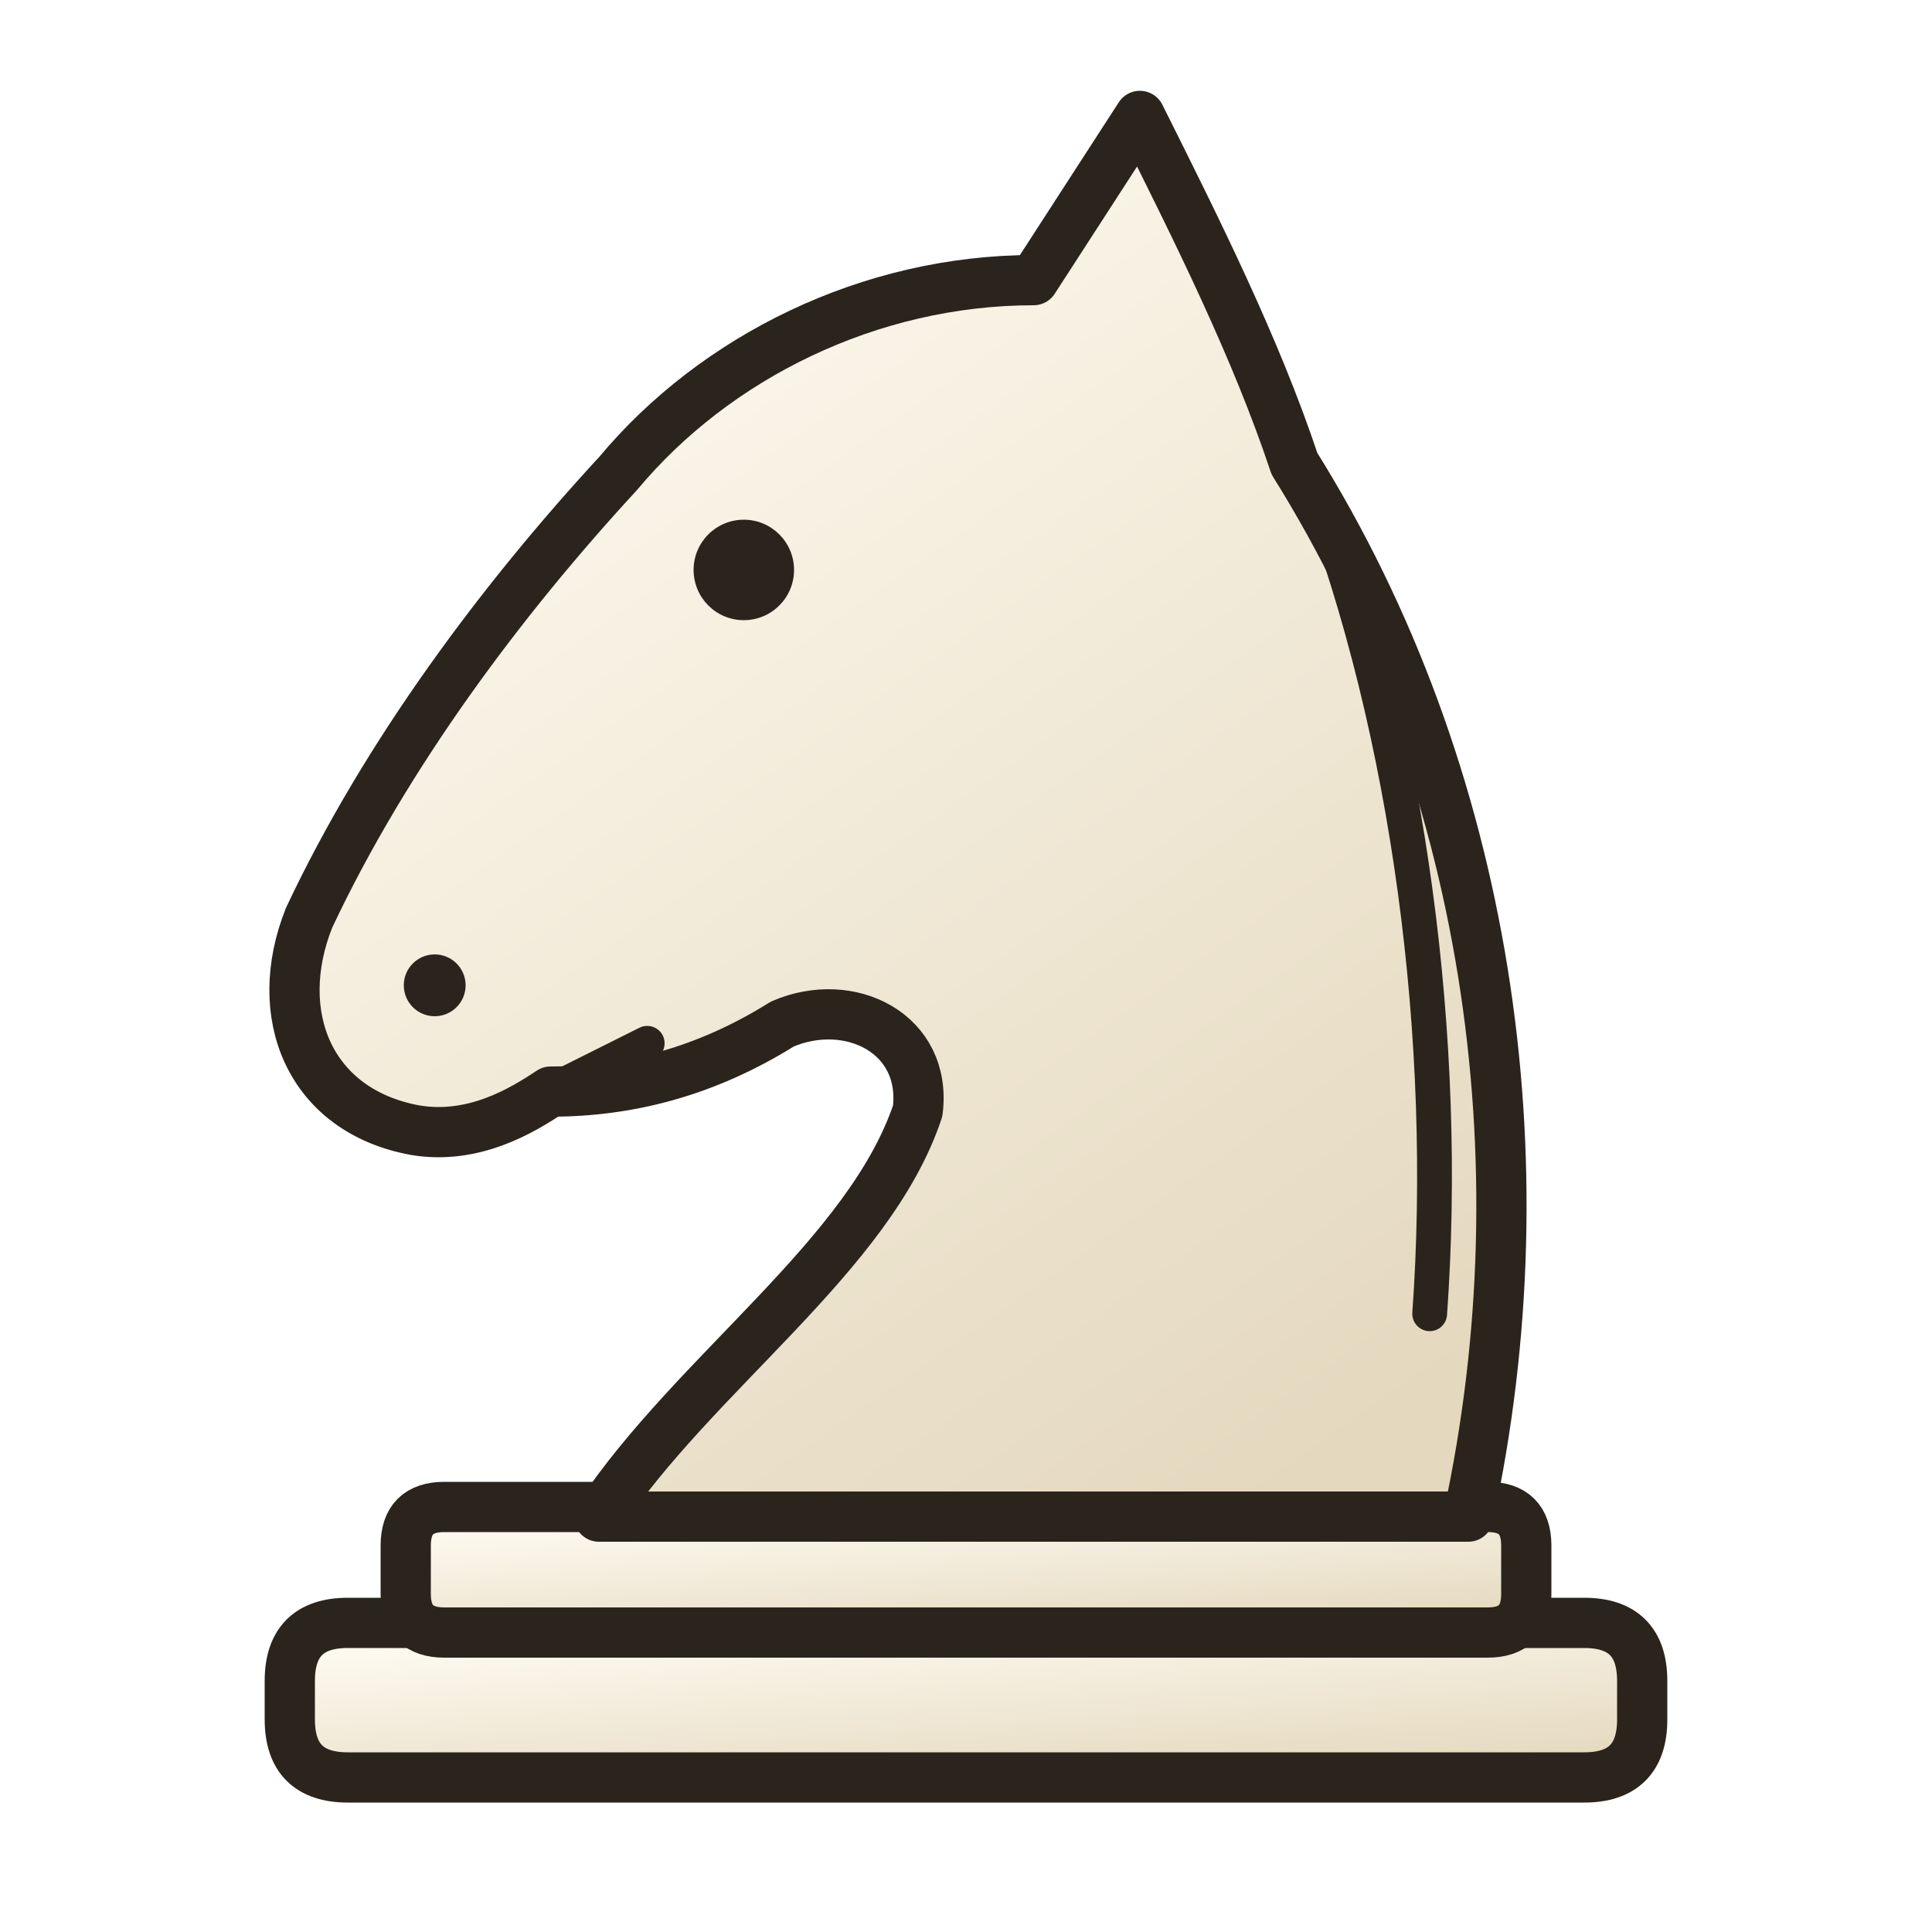
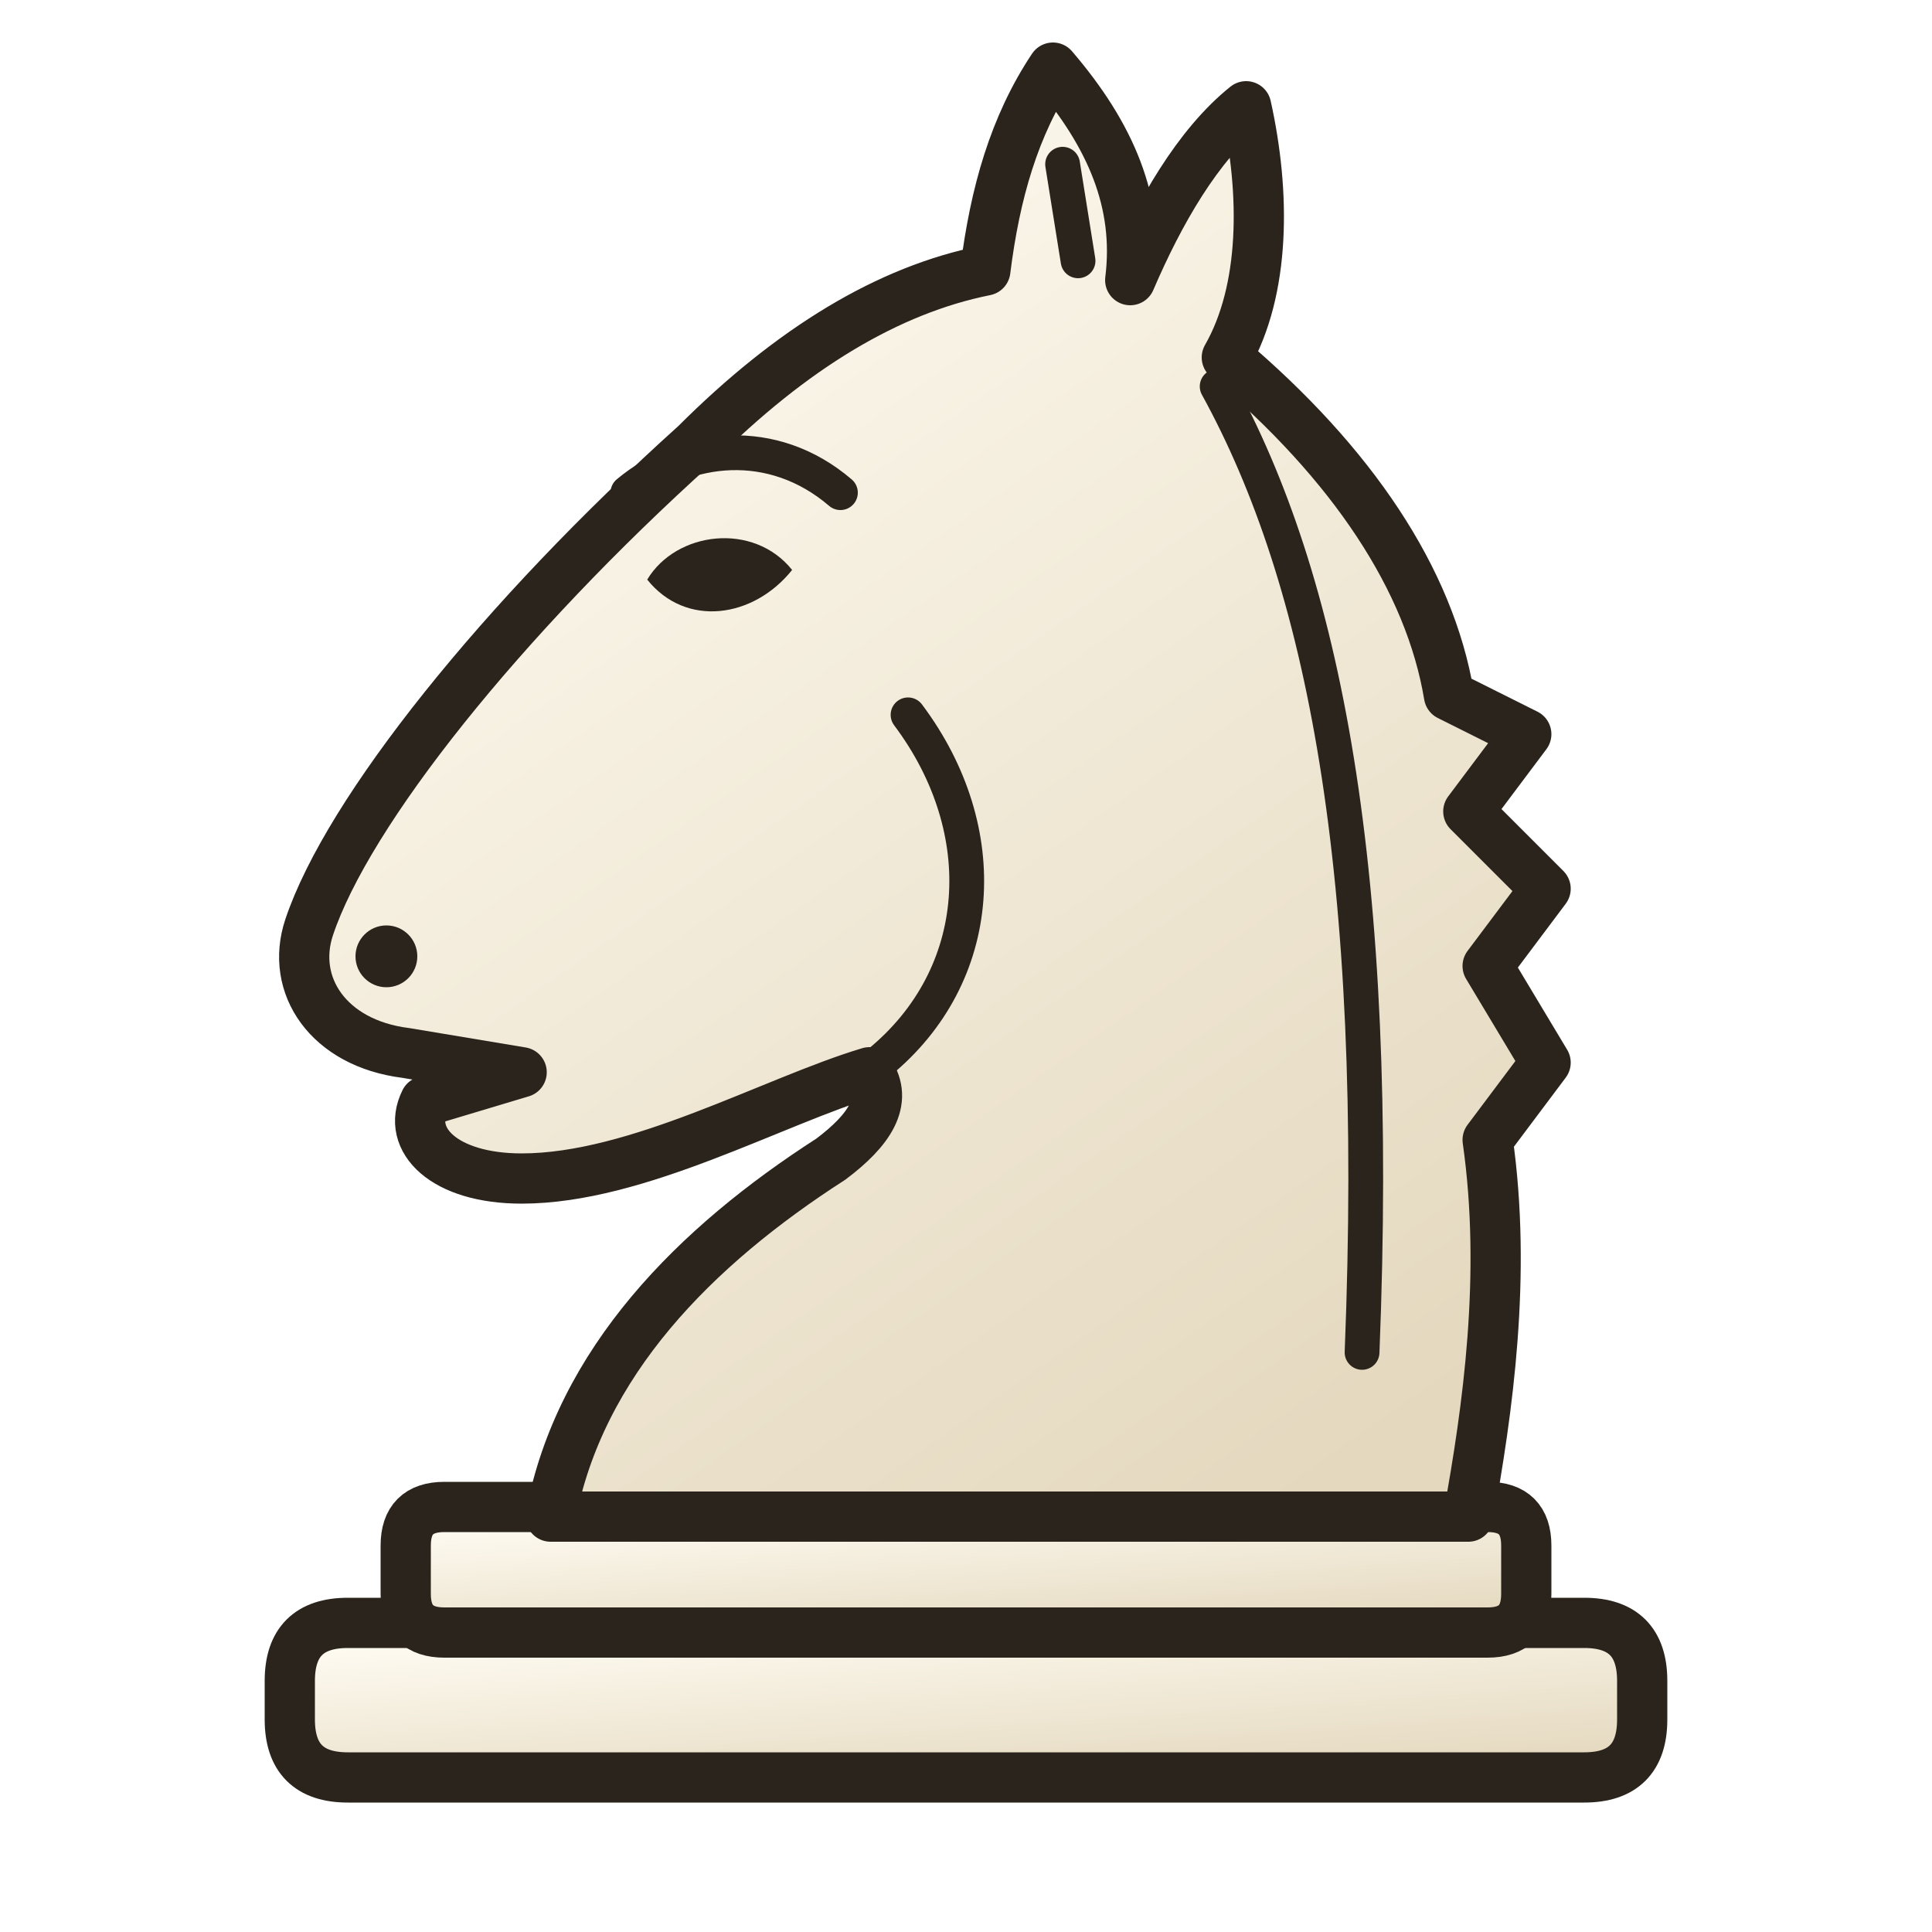
<svg xmlns="http://www.w3.org/2000/svg" viewBox="0 0 100 100">
  <defs>
    <linearGradient id="gwn" x1="0.2" y1="0" x2="0.8" y2="1">
      <stop offset="0" stop-color="#fffcf3" />
      <stop offset="1" stop-color="#e4d8be" />
    </linearGradient>
  </defs>
  <path d="M18 84 H82 Q85 84 85 87 V89 Q85 92 82 92 H18 Q15 92 15 89 V87 Q15 84 18 84 Z" fill="url(#gwn)" stroke="#2a241c" stroke-width="2.6" stroke-linejoin="round" />
  <path d="M23 78 H77 Q79 78 79 80 V82.5 Q79 84.5 77 84.5 H23 Q21 84.5 21 82.5 V80 Q21 78 23 78 Z" fill="url(#gwn)" stroke="#2a241c" stroke-width="2.6" stroke-linejoin="round" />
-   <path d="M76 78.5 C80 60 77 40 67 24 C65 18 62 12 59 6 L53.5 14.5 C45 14.5 37 18.5 32 24.5 C26 31 20 39 16 47.5 C14 52.5 16 57.5 21.5 58.5 C24.5 59 27 57.5 28.5 56.5 C32.5 56.5 36.5 55.5 40.5 53 C44 51.5 48 53.5 47.5 57.5 C45 65 36 71 31 78.5 Z" fill="url(#gwn)" stroke="#2a241c" stroke-width="2.6" stroke-linejoin="round" />
-   <path d="M35.9 29.5 a2.6 2.6 0 1 0 5.2 0 a2.6 2.6 0 1 0 -5.2 0 Z" fill="#2a241c" />
-   <path d="M20.9 51 a1.6 1.6 0 1 0 3.2 0 a1.6 1.6 0 1 0 -3.2 0 Z" fill="#2a241c" />
-   <path d="M68 25 C73 38 75 54 74 68" fill="none" stroke="#2a241c" stroke-width="1.8" stroke-linecap="round" />
-   <path d="M28.5 56.5 L33.5 54" fill="none" stroke="#2a241c" stroke-width="1.8" stroke-linecap="round" />
+   <path d="M28.5 78.5 C30 70.5 36 64.5 43 60 C45 58.5 46 57 45 55.5 C40 57 33 61 27 61 C23 61 21 59 22 57 L27 55.5 L21 54.5 C17 54 15 51 16 48 C18 42 26 32 36 23 C41 18 46 15 51 14 C51.5 10 52.5 6.5 54.5 3.5 C57.5 7 59 10.5 58.5 14.5 C60 11 62 7.5 64.5 5.5 C65.5 10 65.5 15 63.5 18.5 C70 24 74 30 75 36 L79 38 L76 42 L80 46 L77 50 L80 55 L77 59 C78 66 77 73 76 78.5 Z" fill="url(#gwn)" stroke="#2a241c" stroke-width="2.6" stroke-linejoin="round" />
+   <path d="M33.5 30 C35 27.5 39 27 41 29.5 C39 32 35.5 32.5 33.5 30 Z" fill="#2a241c" />
+   <path d="M18.4 49.5 a1.6 1.6 0 1 0 3.2 0 a1.6 1.6 0 1 0 -3.2 0 Z" fill="#2a241c" />
+   <path d="M32.5 25.5 C35.5 23 40 22.5 43.5 25.5" fill="none" stroke="#2a241c" stroke-width="1.8" stroke-linecap="round" />
+   <path d="M47 37 C51.5 43 51 50.5 45.5 55" fill="none" stroke="#2a241c" stroke-width="1.8" stroke-linecap="round" />
+   <path d="M63 20 C68.5 30 71.5 45 70.5 70" fill="none" stroke="#2a241c" stroke-width="1.8" stroke-linecap="round" />
+   <path d="M55 8.5 L55.8 13.5" fill="none" stroke="#2a241c" stroke-width="1.8" stroke-linecap="round" />
</svg>
